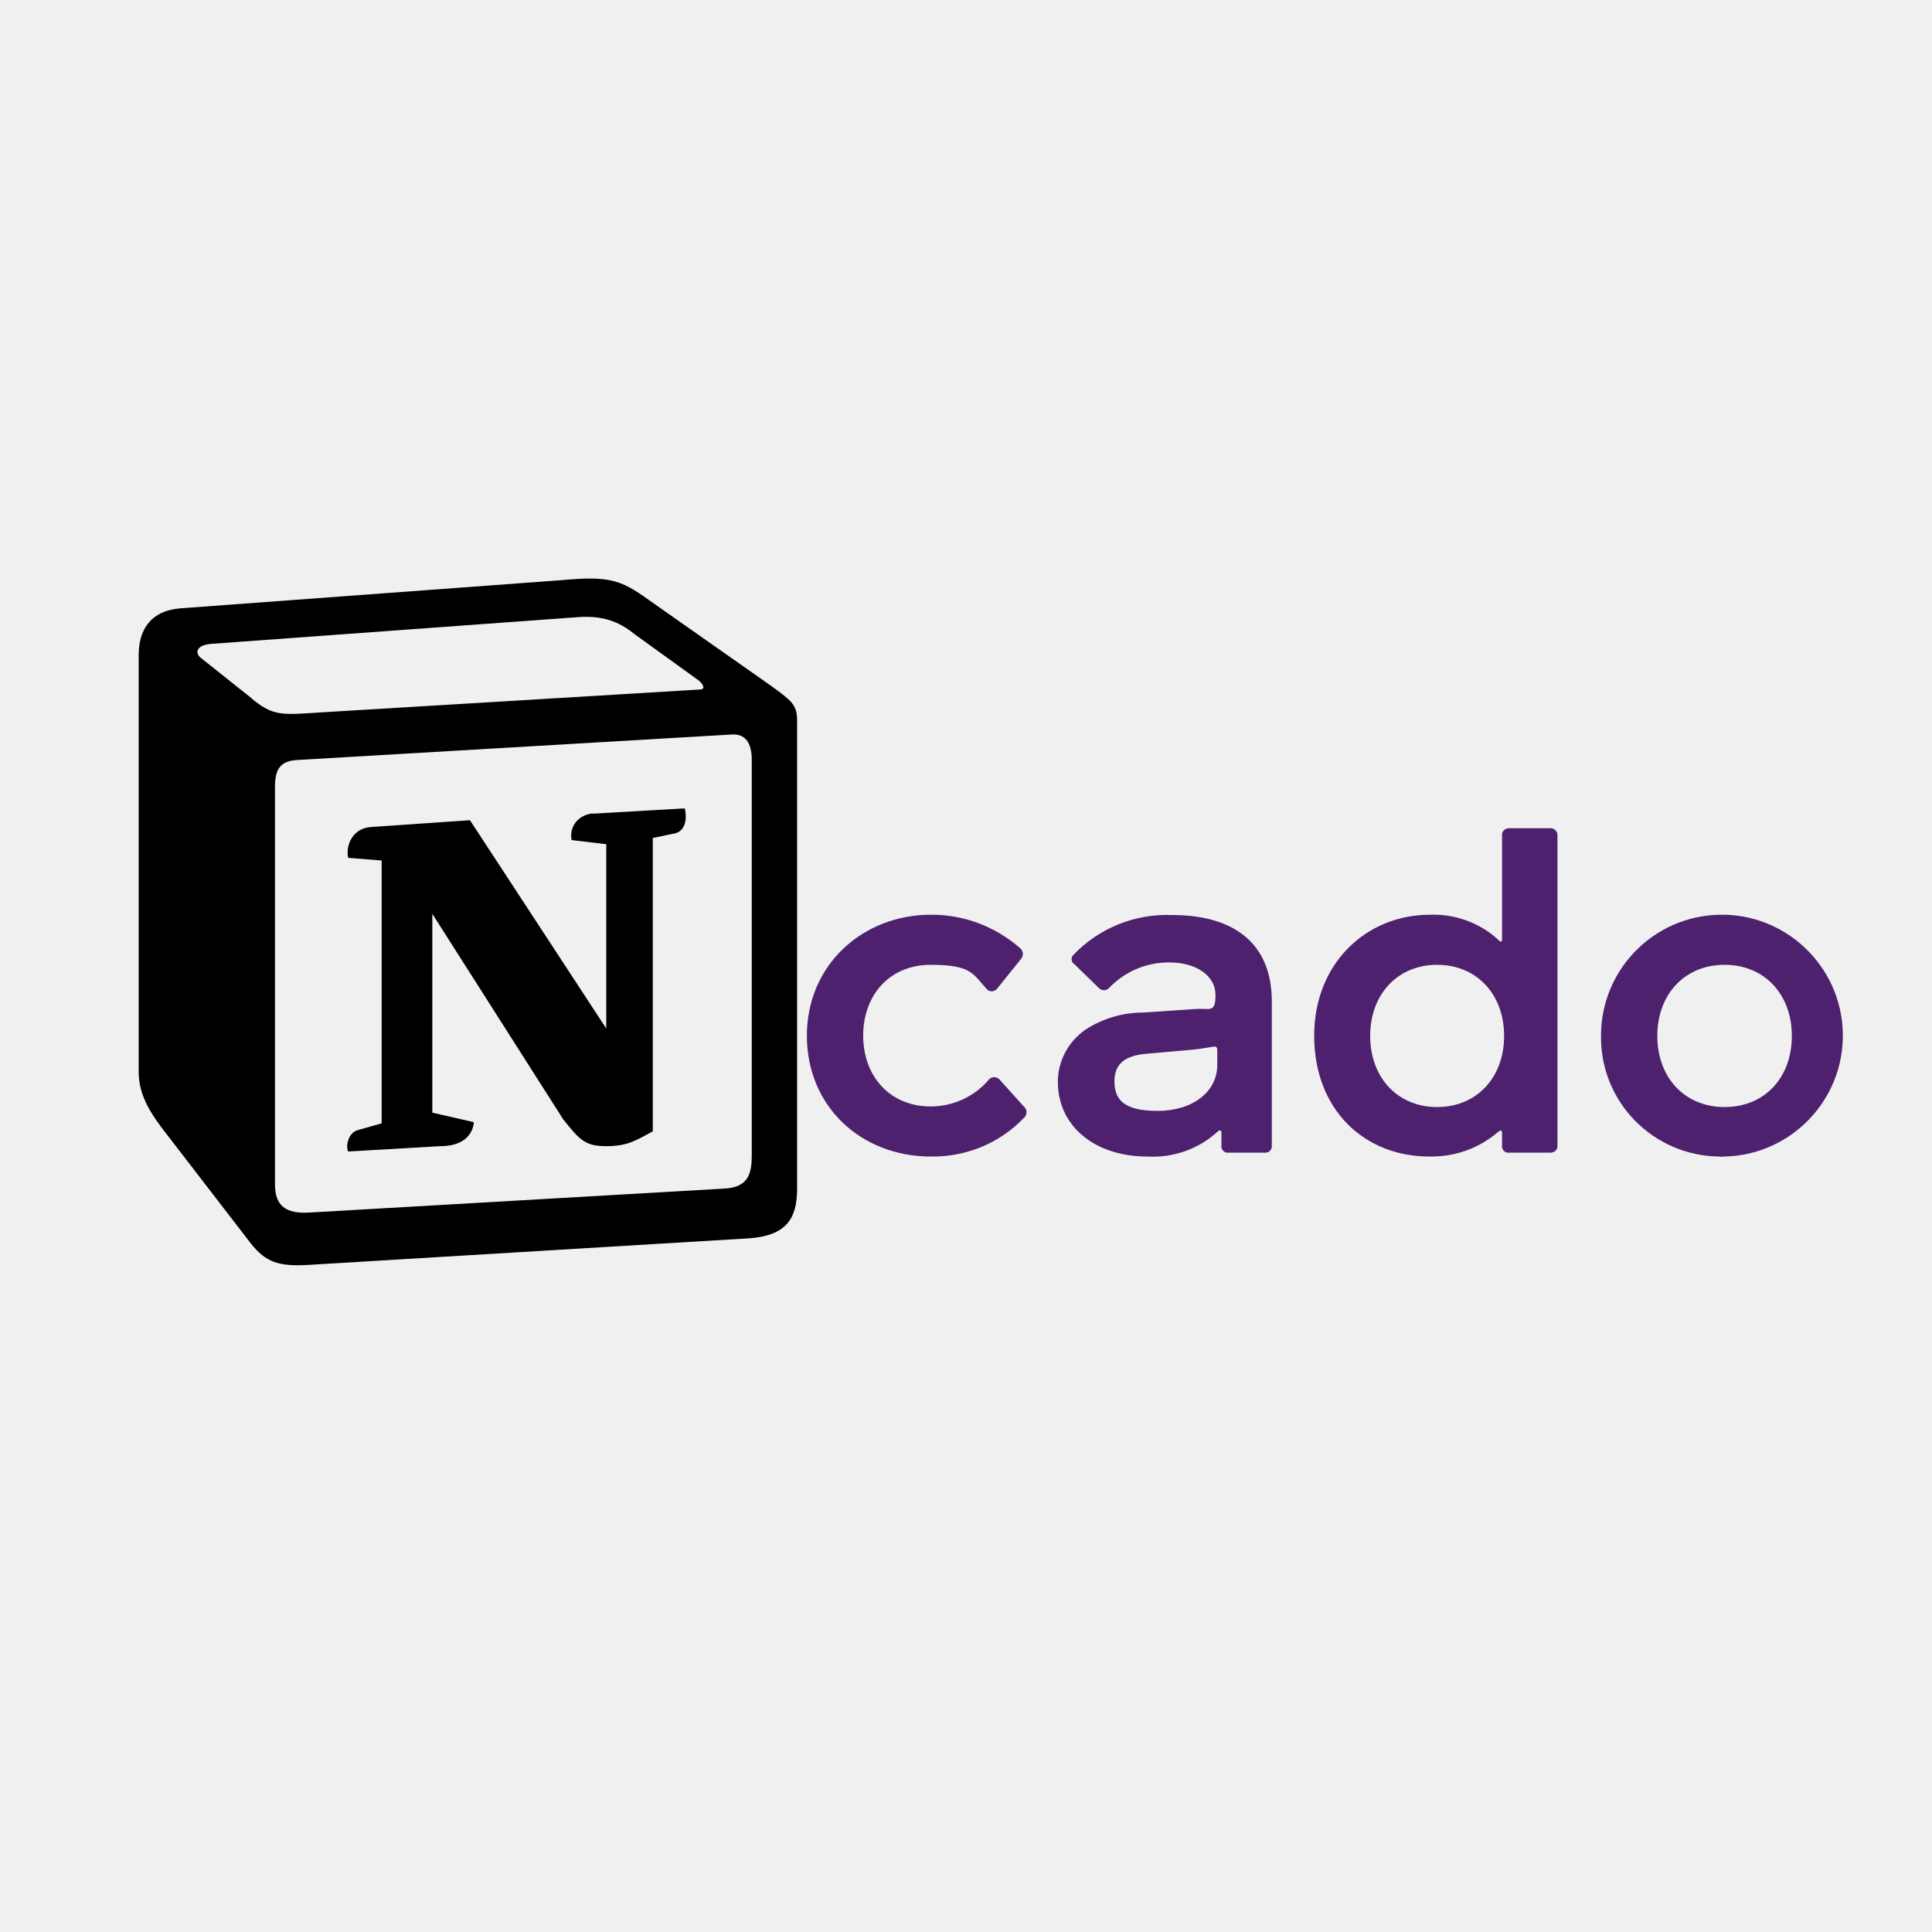
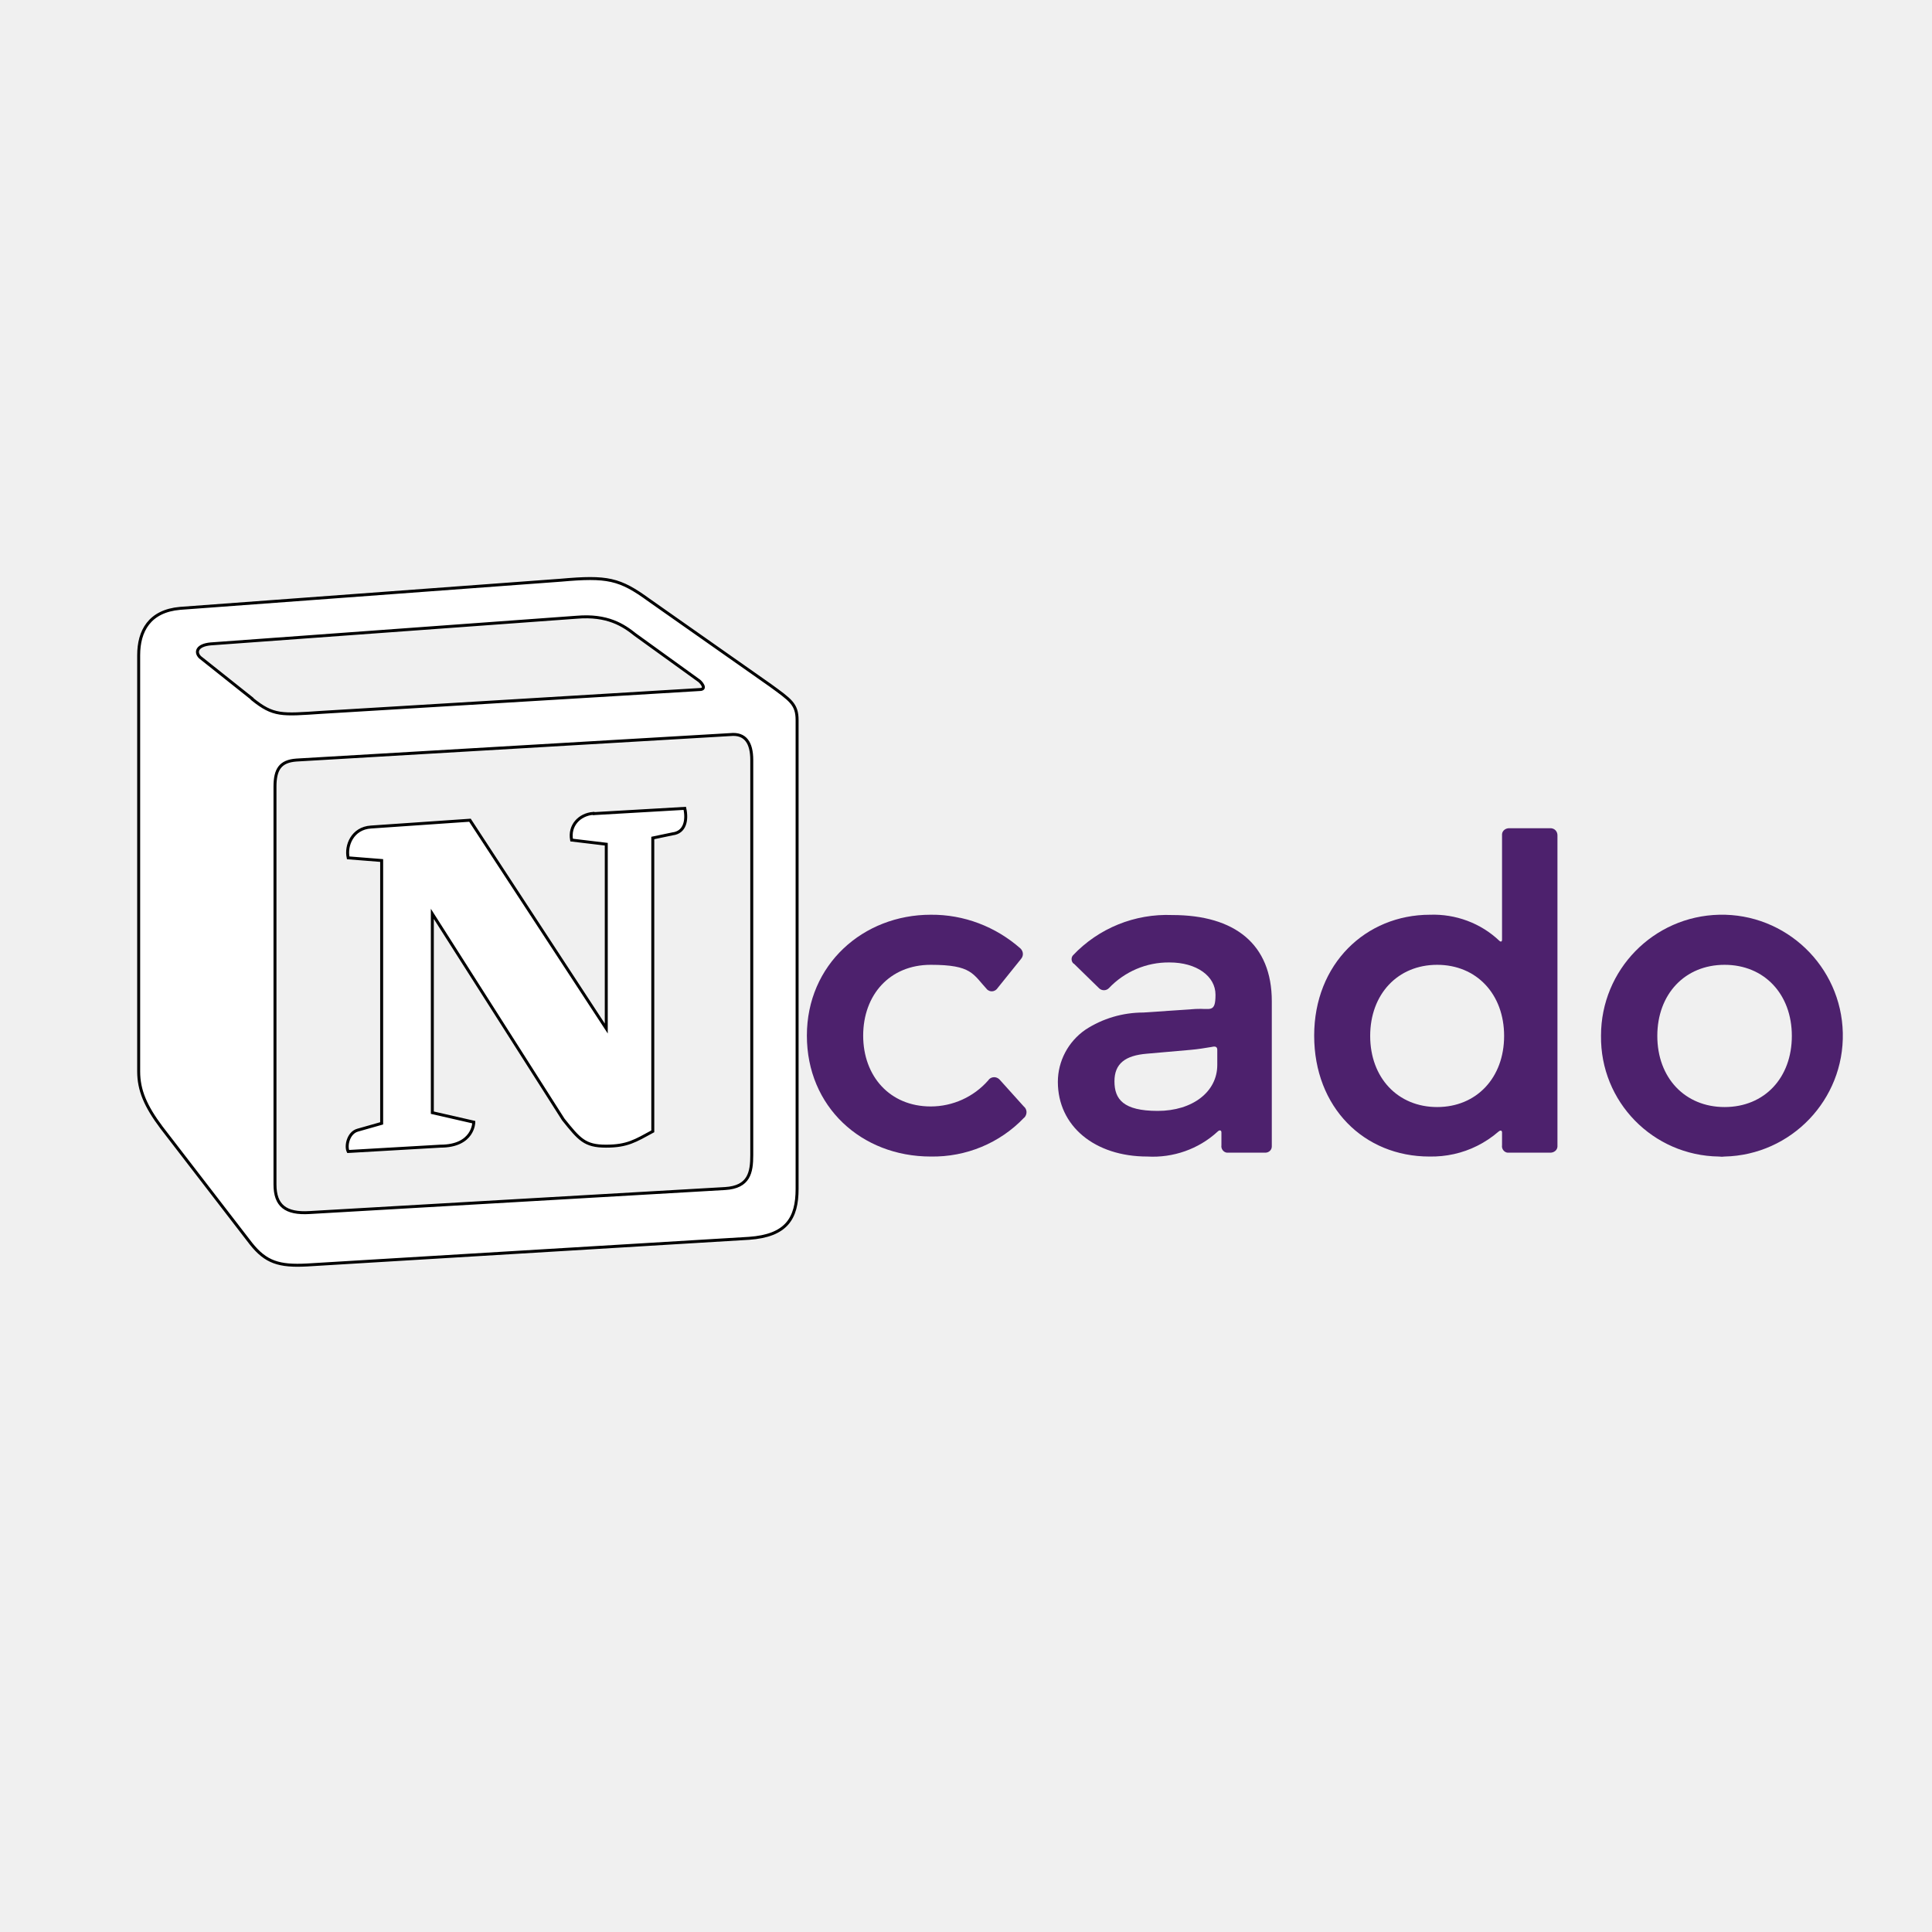
<svg xmlns="http://www.w3.org/2000/svg" id="layer" version="1.1" viewBox="0 0 652 652">
  <defs>
    <style>
      .st0 {
        fill: none;
      }

      .st1 {
        fill: #4d216d;
      }
+ 
+       .st2 {
+         fill: #fff;
+         stroke: #000;
+         stroke-miterlimit: 10;
+       }
    </style>
  </defs>
-   <path class="st0" d="M253.7,348.8v-27.6c-2.3,3.8-3.6,8.5-3.6,13.8s1.3,10,3.6,13.8Z" />
-   <path class="st0" d="M108.5,240.3l127.6-7.7c2.7,0,.5-2.7-.5-3.2l-21.2-15.3c-4-3.2-9.5-6.7-19.8-5.9l-123.5,9c-4.5.4-5.4,2.7-3.6,4.5l17.6,14c7.2,5.8,9.9,5.4,23.4,4.5Z" />
-   <path class="st0" d="M409,353.3c-2.4.4-4.8.8-7.2,1l-14.8,1.3c-7.2.6-10.9,3.9-10.9,9.3s5.8,10,14.6,10,20.1-6.4,20.1-15.5v-5.1c0-.9-.6-1.3-1.8-1Z" />
+   <path class="st0" d="M108.5,240.3l127.6-7.7c2.7,0,.5-2.7-.5-3.2l-21.2-15.3c-4-3.2-9.5-6.7-19.8-5.9l-123.5,9c-4.5.4-5.4,2.7-3.6,4.5l17.6,14c7.2,5.8,9.9,5.4,23.4,4.5h0Z" />
+   <path class="st0" d="M409,353.3c-2.4.4-4.8.8-7.2,1l-14.8,1.3c-7.2.6-10.9,3.9-10.9,9.3s5.8,10,14.6,10,20.1-6.4,20.1-15.5v-5.1c0-.9-.6-1.3-1.8-1h0Z" />
  <path class="st0" d="M582,325.6c-13.4,0-22.7,9.8-22.7,24s9.3,24,22.7,24,22.7-9.9,22.7-24-9.3-24-22.7-24Z" />
  <path class="st0" d="M485,325.6c-13.3,0-22.6,9.8-22.6,24s9.3,24,22.6,24,22.5-9.9,22.6-24c0-14.1-9.3-24-22.6-24Z" />
  <path class="st1" d="M345.5,373.4l-8.1-9c-.2-.2-.4-.4-.6-.5-1.1-.7-2.6-.4-3.3.7-4.9,5.6-12,8.8-19.4,8.8-13.8,0-22.8-10.2-22.8-23.9s8.9-23.9,22.8-23.9,14.2,3.1,19.1,8.4c0,0,.2.1.3.2,1.1.7,2.5.3,3.2-.8l7.8-9.7c1-1.1.9-2.6-.1-3.6-8.4-7.4-19.1-11.5-30.3-11.4-22.8,0-41.8,16.8-41.8,40.8s18.4,40.8,41.8,40.8c11.9.2,23.3-4.5,31.5-13.1.1,0,.2-.2.3-.3.8-1.1.7-2.6-.4-3.5Z" />
-   <path class="st1" d="M395.6,308.8c-12.6-.5-24.8,4.4-33.5,13.6-.7.8-.6,2.1.2,2.8h.1c0,0,8.5,8.3,8.5,8.3.9.9,2.4.9,3.3,0,5.3-5.6,12.7-8.8,20.5-8.7,9.1,0,15.5,4.6,15.5,10.9s-1.8,4.5-6.7,4.8l-17.6,1.2c-7,0-13.8,2-19.6,5.8-5.8,4-9.3,10.6-9.3,17.6,0,14.9,12.4,25.2,30.2,25.2,8.7.5,17.3-2.5,23.7-8.4.6-.6,1.3-.6,1.3.3v4.3c-.2,1.2.7,2.4,1.9,2.5h12.9c1.2,0,2.2-.9,2.2-2.1v-49c0-19.3-12.5-29.1-33.6-29.1ZM410.8,359.4c0,9.1-8.4,15.5-20.1,15.5s-14.6-4-14.6-10,3.7-8.7,10.9-9.3l14.8-1.3c2.4-.2,4.8-.6,7.2-1,1.2-.3,1.8,0,1.8,1v5.1Z" />
-   <path class="st1" d="M580.2,308.7c-22.2.5-39.9,18.6-39.9,40.8-.3,22.3,17.5,40.5,39.8,40.8.7.1,1.3.1,1.9,0,22.5-.5,40.4-19.2,39.9-41.7s-19.2-40.4-41.7-39.9ZM582,373.6c-13.4,0-22.7-9.9-22.7-24s9.3-24,22.7-24,22.7,9.9,22.7,24-9.2,24-22.7,24Z" />
-   <path class="st1" d="M523.4,279.5h-14.1c-1.2,0-2.3.8-2.4,2v35.6c0,.9-.6.7-.9.4-6.3-6-14.8-9.1-23.4-8.8-21.7,0-39.1,16.6-39.1,40.8,0,24.9,16.8,40.8,38.9,40.8,5.6.1,11.1-1.1,16.1-3.6,2.6-1.3,5-2.9,7.2-4.8.7-.6,1.2-.4,1.2.3v4.3c-.2,1.2.7,2.4,1.9,2.5h14.4c1.2,0,2.3-.8,2.4-2v-105.1c0-1.3-.9-2.3-2.2-2.4ZM485,373.6c-13.3,0-22.6-9.9-22.6-24s9.3-24,22.6-24,22.6,9.9,22.6,24c0,14.1-9.3,24-22.6,24Z" />
-   <path d="M269,311.3v-68.3c0-5.4-2.3-6.8-9-11.7l-41-28.8c-9.9-7.2-14-8.1-29.7-6.7l-128.5,9.5h0c-10.4.9-14,7.7-14,15.8v140.5c0,6.3,2.3,11.7,7.7,18.9l30.2,39.2c5,6.3,9.5,7.7,18.9,7.2l149.2-9c12.6-.9,16.2-6.7,16.2-16.7v-89.8ZM85.1,235.8l-17.6-14c-1.8-1.8-.9-4.1,3.6-4.5l123.5-9c10.4-.9,15.8,2.7,19.8,5.9l21.2,15.3c.9.5,3.2,3.2.5,3.2l-127.6,7.7c-13.5.9-16.2,1.3-23.4-4.5ZM253.7,298.3v91.5c0,5.9-.9,10.8-9,11.3l-140.2,8.1c-8.1.5-11.7-2.3-11.7-9.5v-134.2h0c0-5.9,1.8-8.6,7.2-9l146.5-8.6c5-.5,7.2,2.7,7.2,8.6v41.8Z" />
-   <path d="M200.1,274.5c-4.5.4-8.1,4-7.2,9l11.7,1.4v62.2l-46-70.3-33.4,2.3c-6.3.4-8.6,6.3-7.7,10.4l11.3.9v88.7l-8.1,2.3c-3.2.9-4.1,5.4-3.2,7.2l31.1-1.8c11.3,0,11.3-8.1,11.3-8.1l-14-3.2v-67.1l44.2,69.4c5.4,6.7,7.2,9,14.4,9s9.9-1.8,15.8-5v-99l6.7-1.4c4.1-.5,5-4.5,4.1-8.6l-31.1,1.8Z" />
+   <path class="st1" d="M395.6,308.8c-12.6-.5-24.8,4.4-33.5,13.6-.7.8-.6,2.1.2,2.8h.1l8.5,8.3c.9.9,2.4.9,3.3,0,5.3-5.6,12.7-8.8,20.5-8.7,9.1,0,15.5,4.6,15.5,10.9s-1.8,4.5-6.7,4.8l-17.6,1.2c-7,0-13.8,2-19.6,5.8-5.8,4-9.3,10.6-9.3,17.6,0,14.9,12.4,25.2,30.2,25.2,8.7.5,17.3-2.5,23.7-8.4.6-.6,1.3-.6,1.3.3v4.3c-.2,1.2.7,2.4,1.9,2.5h12.9c1.2,0,2.2-.9,2.2-2.1v-49c0-19.3-12.5-29.1-33.6-29.1h0ZM410.8,359.4c0,9.1-8.4,15.5-20.1,15.5s-14.6-4-14.6-10,3.7-8.7,10.9-9.3l14.8-1.3c2.4-.2,4.8-.6,7.2-1,1.2-.3,1.8,0,1.8,1v5.1h0Z" />
+   <path class="st1" d="M580.2,308.7c-22.2.5-39.9,18.6-39.9,40.8-.3,22.3,17.5,40.5,39.8,40.8.7.1,1.3.1,1.9,0,22.5-.5,40.4-19.2,39.9-41.7s-19.2-40.4-41.7-39.9h0ZM582,373.6c-13.4,0-22.7-9.9-22.7-24s9.3-24,22.7-24,22.7,9.9,22.7,24-9.2,24-22.7,24Z" />
+   <path class="st1" d="M523.4,279.5h-14.1c-1.2,0-2.3.8-2.4,2v35.6c0,.9-.6.7-.9.4-6.3-6-14.8-9.1-23.4-8.8-21.7,0-39.1,16.6-39.1,40.8s16.8,40.8,38.9,40.8c5.6.1,11.1-1.1,16.1-3.6,2.6-1.3,5-2.9,7.2-4.8.7-.6,1.2-.4,1.2.3v4.3c-.2,1.2.7,2.4,1.9,2.5h14.4c1.2,0,2.3-.8,2.4-2v-105.1c0-1.3-.9-2.3-2.2-2.4h0ZM485,373.6c-13.3,0-22.6-9.9-22.6-24s9.3-24,22.6-24,22.6,9.9,22.6,24-9.3,24-22.6,24Z" />
+   <path class="st2" d="M269,311.3v-68.3c0-5.4-2.3-6.8-9-11.7l-41-28.8c-9.9-7.2-14-8.1-29.7-6.7l-128.5,9.5h0c-10.4.9-14,7.7-14,15.8v140.5c0,6.3,2.3,11.7,7.7,18.9l30.2,39.2c5,6.3,9.5,7.7,18.9,7.2l149.2-9c12.6-.9,16.2-6.7,16.2-16.7v-89.8h0ZM85.1,235.8l-17.6-14c-1.8-1.8-.9-4.1,3.6-4.5l123.5-9c10.4-.9,15.8,2.7,19.8,5.9l21.2,15.3c.9.5,3.2,3.2.5,3.2l-127.6,7.7c-13.5.9-16.2,1.3-23.4-4.5h0ZM253.7,298.3v91.5c0,5.9-.9,10.8-9,11.3l-140.2,8.1c-8.1.5-11.7-2.3-11.7-9.5v-134.2h0c0-5.9,1.8-8.6,7.2-9l146.5-8.6c5-.5,7.2,2.7,7.2,8.6v41.8Z" />
+   <path class="st2" d="M200.1,274.5c-4.5.4-8.1,4-7.2,9l11.7,1.4v62.2l-46-70.3-33.4,2.3c-6.3.4-8.6,6.3-7.7,10.4l11.3.9v88.7l-8.1,2.3c-3.2.9-4.1,5.4-3.2,7.2l31.1-1.8c11.3,0,11.3-8.1,11.3-8.1l-14-3.2v-67.1l44.2,69.4c5.4,6.7,7.2,9,14.4,9s9.9-1.8,15.8-5v-99l6.7-1.4c4.1-.5,5-4.5,4.1-8.6l-31.1,1.8h.1Z" />
</svg>
